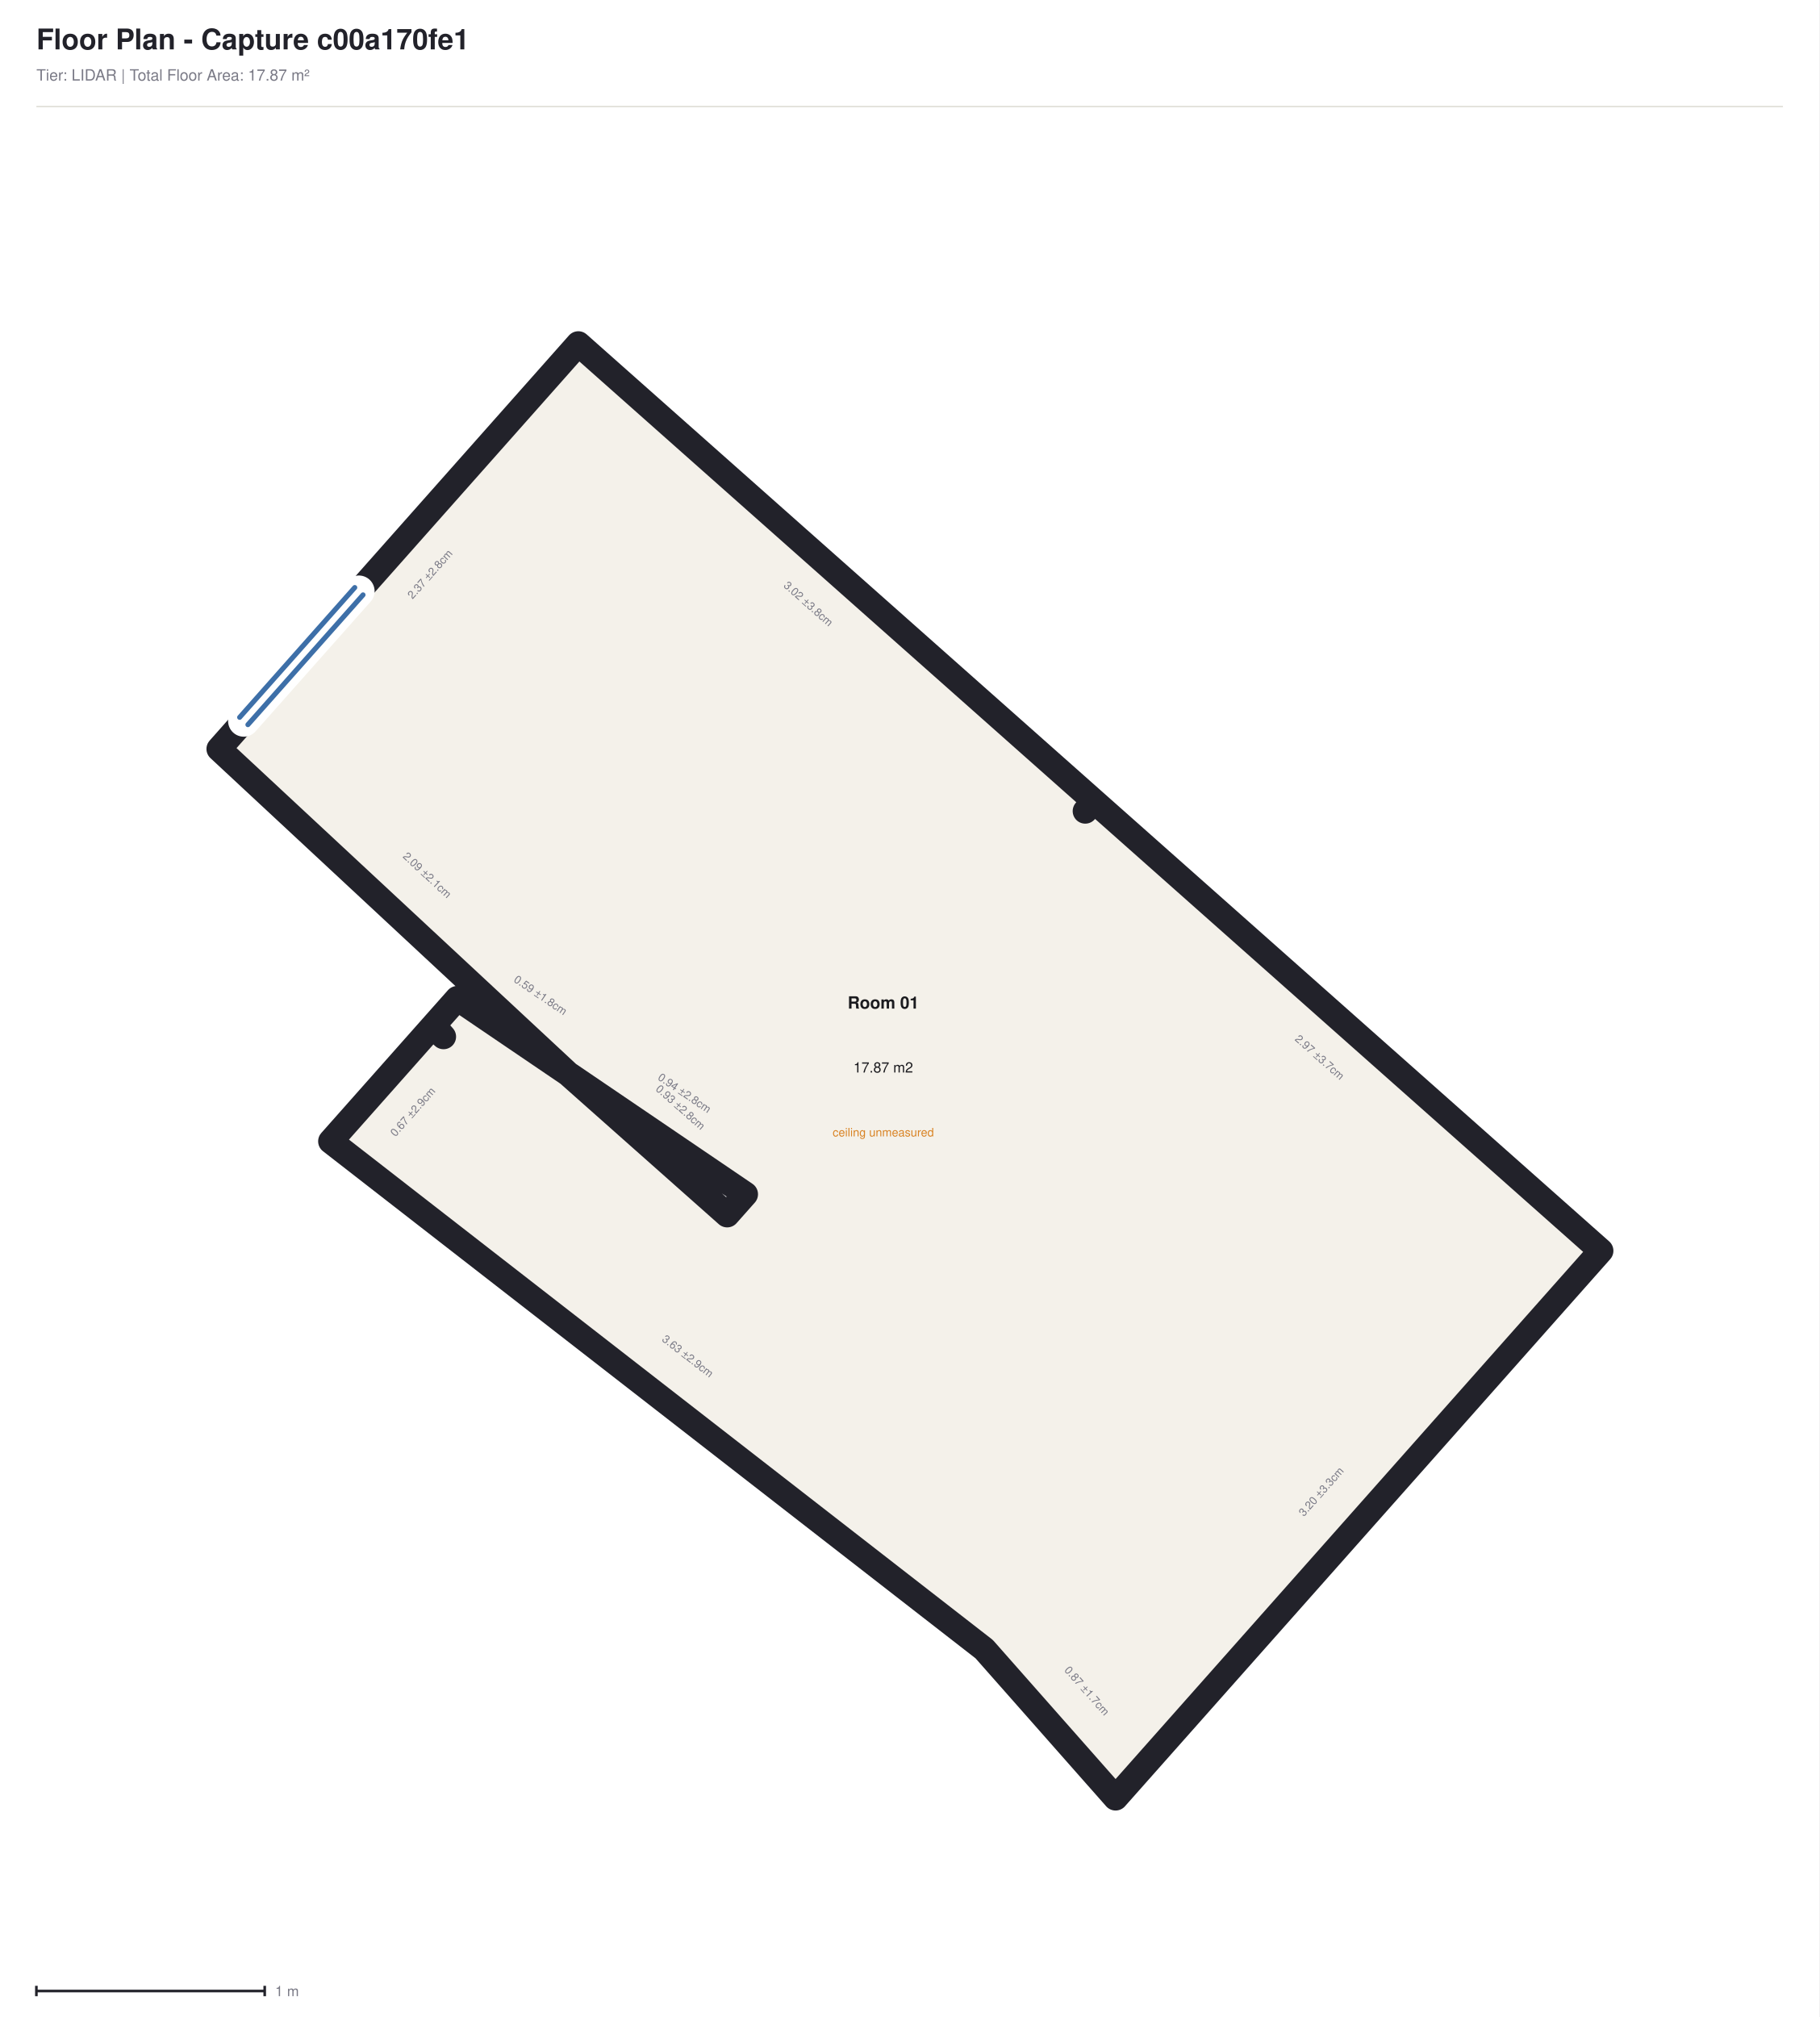
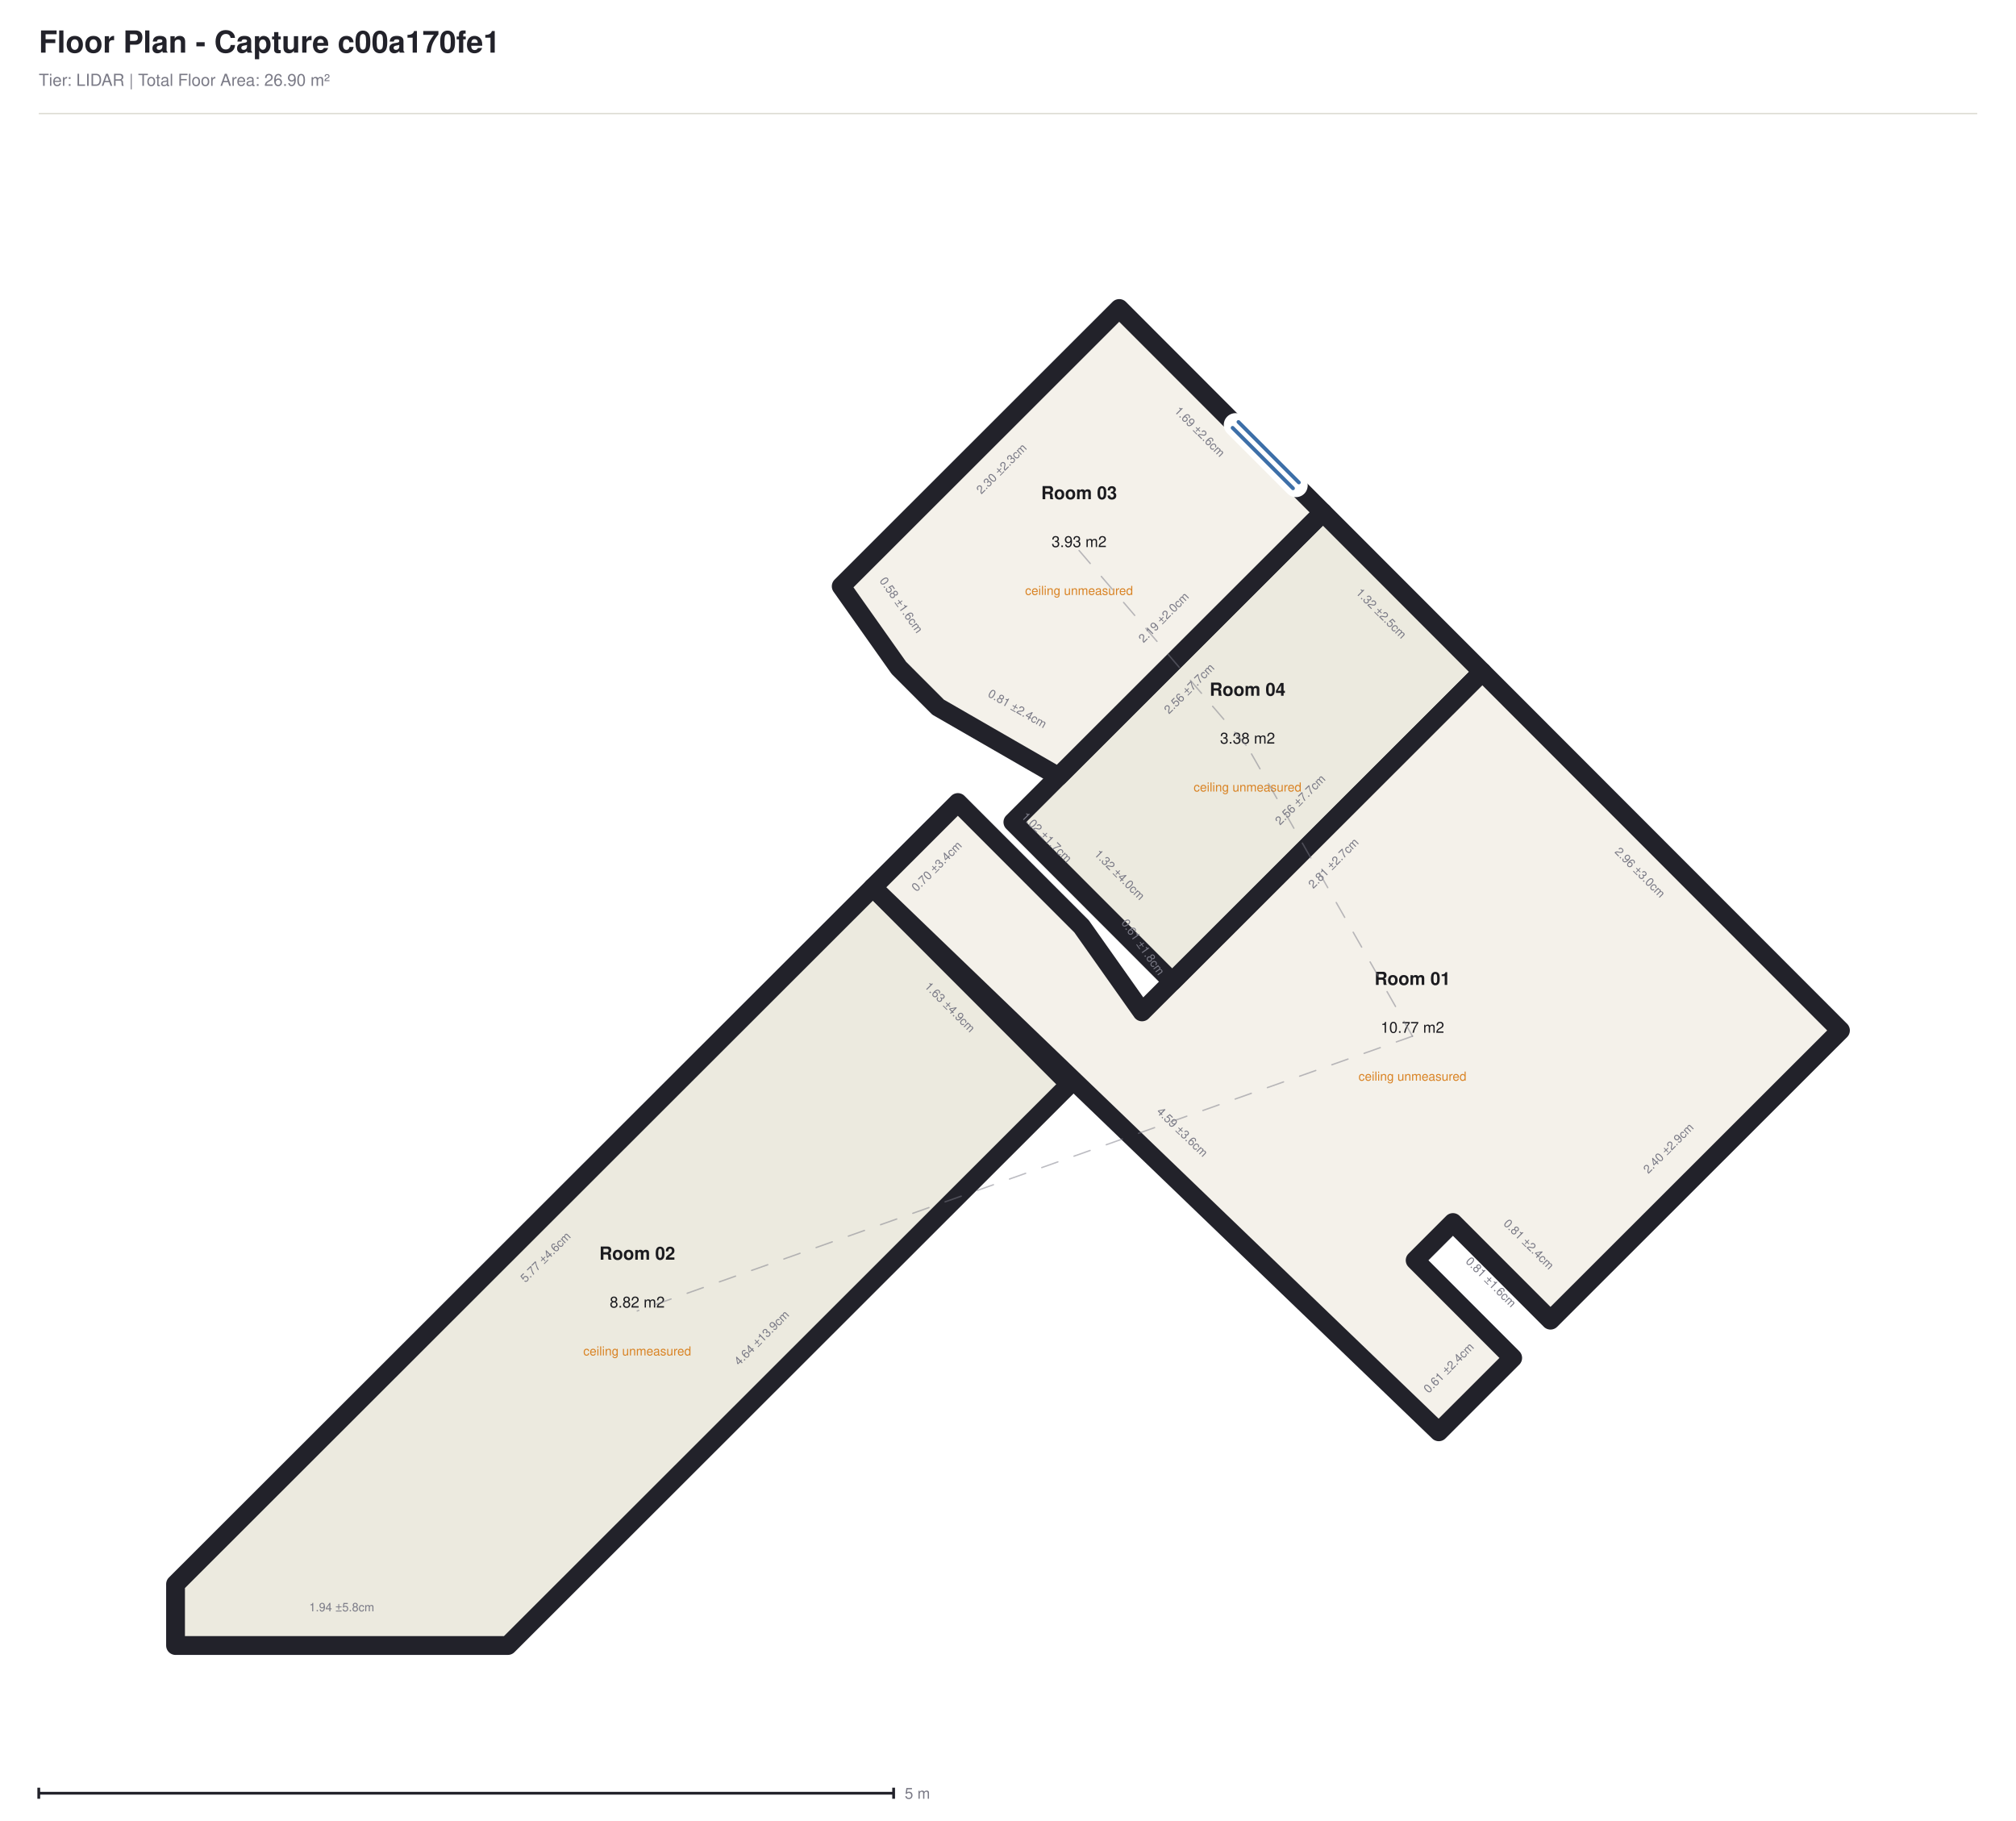
- <svg xmlns="http://www.w3.org/2000/svg" width="1400" height="1552" viewBox="0 0 1400 1552">
-   <rect width="1400" height="1552" fill="#ffffff" />
+ <svg xmlns="http://www.w3.org/2000/svg" width="1456" height="1315" viewBox="0 0 1456 1315">
+   <rect width="1456" height="1315" fill="#ffffff" />
  <g font-family="Helvetica Neue, Helvetica, Arial, sans-serif">
    <text x="28" y="38" font-size="22" font-weight="600" fill="#22222a">Floor Plan - Capture c00a170fe1</text>
-     <text x="28" y="62" font-size="12" fill="#7a7a86">Tier: LIDAR | Total Floor Area: 17.87 m²</text>
-     <line x1="28" y1="82" x2="1372" y2="82" stroke="#dedcd4" stroke-width="1" />
-     <polygon points="332.67,790.02 341.30,797.68 333.61,788.96 351.93,768.31 437.17,826.21 559.57,934.77 573.64,918.91 437.17,826.21 168.53,576.28 445.04,264.53 841.87,616.50 835.11,624.11 841.87,616.50 1231.89,962.44 858.45,1383.47 757.34,1268.94 254.47,878.19" stroke="none" fill="#f4f1ea" />
-     <polygon points="332.67,790.02 341.30,797.68 333.61,788.96 351.93,768.31 437.17,826.21 559.57,934.77 573.64,918.91 437.17,826.21 168.53,576.28 445.04,264.53 841.87,616.50 835.11,624.11 841.87,616.50 1231.89,962.44 858.45,1383.47 757.34,1268.94 254.47,878.19" stroke="#22222a" stroke-width="19.32" stroke-linejoin="round" stroke-linecap="round" fill="none" />
-     <line x1="187.59" y1="554.78" x2="276.18" y2="454.91" stroke="#ffffff" stroke-width="24.15" stroke-linejoin="round" stroke-linecap="round" fill="none" />
-     <line x1="184.41" y1="551.96" x2="273.00" y2="452.09" stroke="#3d6fa8" stroke-width="3.86" stroke-linejoin="round" stroke-linecap="round" fill="none" />
-     <line x1="190.77" y1="557.60" x2="279.36" y2="457.73" stroke="#3d6fa8" stroke-width="3.86" stroke-linejoin="round" stroke-linecap="round" fill="none" />
-     <text x="679.70" y="776.07" font-size="13.0" fill="#1b1b1f" text-anchor="middle" font-weight="bold">Room 01</text>
-     <text x="679.70" y="825.25" font-size="11.0" fill="#1b1b1f" text-anchor="middle" font-weight="normal">17.87 m2</text>
-     <text x="679.70" y="874.44" font-size="9.0" fill="#d98324" text-anchor="middle" font-weight="normal">ceiling unmeasured</text>
-     <text x="414.29" y="768.20" font-size="8.5" fill="#7a7a86" text-anchor="middle" font-weight="normal" transform="rotate(34.19 414.29 768.20)">0.59 ±1.8cm</text>
-     <text x="521.68" y="854.21" font-size="8.5" fill="#7a7a86" text-anchor="middle" font-weight="normal" transform="rotate(41.57 521.68 854.21)">0.93 ±2.8cm</text>
-     <text x="525.14" y="843.50" font-size="8.5" fill="#7a7a86" text-anchor="middle" font-weight="normal" transform="rotate(-325.81 525.14 843.50)">0.94 ±2.8cm</text>
-     <text x="326.78" y="675.52" font-size="8.5" fill="#7a7a86" text-anchor="middle" font-weight="normal" transform="rotate(-317.07 326.78 675.52)">2.09 ±2.1cm</text>
-     <text x="333.07" y="443.71" font-size="8.5" fill="#7a7a86" text-anchor="middle" font-weight="normal" transform="rotate(-48.43 333.07 443.71)">2.37 ±2.8cm</text>
-     <text x="620.14" y="466.80" font-size="8.5" fill="#7a7a86" text-anchor="middle" font-weight="normal" transform="rotate(41.57 620.14 466.80)">3.02 ±3.8cm</text>
-     <text x="1013.57" y="815.75" font-size="8.5" fill="#7a7a86" text-anchor="middle" font-weight="normal" transform="rotate(41.57 1013.57 815.75)">2.97 ±3.7cm</text>
-     <text x="1018.89" y="1149.64" font-size="8.5" fill="#7a7a86" text-anchor="middle" font-weight="normal" transform="rotate(-48.43 1018.89 1149.64)">3.20 ±3.3cm</text>
-     <text x="834.23" y="1302.96" font-size="8.5" fill="#7a7a86" text-anchor="middle" font-weight="normal" transform="rotate(-311.44 834.23 1302.96)">0.87 ±1.7cm</text>
-     <text x="527.46" y="1045.82" font-size="8.5" fill="#7a7a86" text-anchor="middle" font-weight="normal" transform="rotate(-322.15 527.46 1045.82)">3.63 ±2.9cm</text>
-     <text x="319.85" y="857.42" font-size="8.5" fill="#7a7a86" text-anchor="middle" font-weight="normal" transform="rotate(-48.43 319.85 857.42)">0.67 ±2.9cm</text>
+     <text x="28" y="62" font-size="12" fill="#7a7a86">Tier: LIDAR | Total Floor Area: 26.90 m²</text>
+     <line x1="28" y1="82" x2="1428" y2="82" stroke="#dedcd4" stroke-width="1" />
+     <polygon points="630.40,640.87 691.78,579.55 781.11,668.96 824.78,730.75 1070.53,485.23 1329.22,744.16 1119.80,953.38 1049.35,882.86 1022.05,910.14 1092.50,980.65 1039.11,1034.00" stroke="none" fill="#f4f1ea" />
+     <polygon points="126.78,1188.34 126.78,1144.02 630.40,640.87 772.43,783.04 366.76,1188.34" stroke="none" fill="#eceadf" />
+     <polygon points="607.54,423.39 808.33,222.78 955.44,370.03 764.48,560.80 677.53,510.69 649.20,482.33" stroke="none" fill="#f4f1ea" />
+     <polygon points="731.52,593.73 955.44,370.03 1070.53,485.23 846.61,708.94" stroke="none" fill="#eceadf" />
+     <polygon points="630.40,640.87 691.78,579.55 781.11,668.96 824.78,730.75 1070.53,485.23 1329.22,744.16 1119.80,953.38 1049.35,882.86 1022.05,910.14 1092.50,980.65 1039.11,1034.00" stroke="#22222a" stroke-width="13.58" stroke-linejoin="round" stroke-linecap="round" fill="none" />
+     <polygon points="126.78,1188.34 126.78,1144.02 630.40,640.87 772.43,783.04 366.76,1188.34" stroke="#22222a" stroke-width="13.58" stroke-linejoin="round" stroke-linecap="round" fill="none" />
+     <polygon points="607.54,423.39 808.33,222.78 955.44,370.03 764.48,560.80 677.53,510.69 649.20,482.33" stroke="#22222a" stroke-width="13.58" stroke-linejoin="round" stroke-linecap="round" fill="none" />
+     <polygon points="731.52,593.73 955.44,370.03 1070.53,485.23 846.61,708.94" stroke="#22222a" stroke-width="13.58" stroke-linejoin="round" stroke-linecap="round" fill="none" />
+     <line x1="892.32" y1="306.85" x2="935.96" y2="350.53" stroke="#ffffff" stroke-width="16.98" stroke-linejoin="round" stroke-linecap="round" fill="none" />
+     <line x1="894.44" y1="304.74" x2="938.07" y2="348.42" stroke="#3d6fa8" stroke-width="2.72" stroke-linejoin="round" stroke-linecap="round" fill="none" />
+     <line x1="890.21" y1="308.97" x2="933.84" y2="352.64" stroke="#3d6fa8" stroke-width="2.72" stroke-linejoin="round" stroke-linecap="round" fill="none" />
+     <text x="1020.12" y="711.27" font-size="13.0" fill="#1b1b1f" text-anchor="middle" font-weight="bold">Room 01</text>
+     <text x="1020.12" y="745.84" font-size="11.0" fill="#1b1b1f" text-anchor="middle" font-weight="normal">10.77 m2</text>
+     <text x="1020.12" y="780.42" font-size="9.0" fill="#d98324" text-anchor="middle" font-weight="normal">ceiling unmeasured</text>
+     <text x="678.54" y="627.68" font-size="8.5" fill="#7a7a86" text-anchor="middle" font-weight="normal" transform="rotate(-44.97 678.54 627.68)">0.70 ±3.4cm</text>
+     <text x="753.91" y="606.80" font-size="8.5" fill="#7a7a86" text-anchor="middle" font-weight="normal" transform="rotate(45.03 753.91 606.80)">1.02 ±1.7cm</text>
+     <text x="823.11" y="685.60" font-size="8.5" fill="#7a7a86" text-anchor="middle" font-weight="normal" transform="rotate(54.75 823.11 685.60)">0.61 ±1.8cm</text>
+     <text x="965.11" y="625.46" font-size="8.5" fill="#7a7a86" text-anchor="middle" font-weight="normal" transform="rotate(-44.97 965.11 625.46)">2.81 ±2.7cm</text>
+     <text x="1182.40" y="632.15" font-size="8.5" fill="#7a7a86" text-anchor="middle" font-weight="normal" transform="rotate(45.03 1182.40 632.15)">2.96 ±3.0cm</text>
+     <text x="1207.06" y="831.30" font-size="8.5" fill="#7a7a86" text-anchor="middle" font-weight="normal" transform="rotate(-44.97 1207.06 831.30)">2.40 ±2.9cm</text>
+     <text x="1102.05" y="900.67" font-size="8.5" fill="#7a7a86" text-anchor="middle" font-weight="normal" transform="rotate(-314.97 1102.05 900.67)">0.81 ±2.4cm</text>
+     <text x="1074.75" y="927.94" font-size="8.5" fill="#7a7a86" text-anchor="middle" font-weight="normal" transform="rotate(45.03 1074.75 927.94)">0.81 ±1.6cm</text>
+     <text x="1048.35" y="989.86" font-size="8.5" fill="#7a7a86" text-anchor="middle" font-weight="normal" transform="rotate(-44.97 1048.35 989.86)">0.61 ±2.4cm</text>
+     <text x="851.87" y="819.64" font-size="8.5" fill="#7a7a86" text-anchor="middle" font-weight="normal" transform="rotate(-316.11 851.87 819.64)">4.59 ±3.6cm</text>
+     <text x="460.23" y="909.69" font-size="13.0" fill="#1b1b1f" text-anchor="middle" font-weight="bold">Room 02</text>
+     <text x="460.23" y="944.26" font-size="11.0" fill="#1b1b1f" text-anchor="middle" font-weight="normal">8.82 m2</text>
+     <text x="460.23" y="978.84" font-size="9.0" fill="#d98324" text-anchor="middle" font-weight="normal">ceiling unmeasured</text>
+     <text x="396.04" y="909.91" font-size="8.5" fill="#7a7a86" text-anchor="middle" font-weight="normal" transform="rotate(-44.97 396.04 909.91)">5.77 ±4.6cm</text>
+     <text x="683.95" y="729.41" font-size="8.5" fill="#7a7a86" text-anchor="middle" font-weight="normal" transform="rotate(45.03 683.95 729.41)">1.63 ±4.9cm</text>
+     <text x="552.14" y="968.22" font-size="8.5" fill="#7a7a86" text-anchor="middle" font-weight="normal" transform="rotate(-44.97 552.14 968.22)">4.64 ±13.9cm</text>
+     <text x="246.77" y="1163.64" font-size="8.5" fill="#7a7a86" text-anchor="middle" font-weight="normal">1.94 ±5.8cm</text>
+     <text x="779.33" y="360.50" font-size="13.0" fill="#1b1b1f" text-anchor="middle" font-weight="bold">Room 03</text>
+     <text x="779.33" y="395.07" font-size="11.0" fill="#1b1b1f" text-anchor="middle" font-weight="normal">3.93 m2</text>
+     <text x="779.33" y="429.64" font-size="9.0" fill="#d98324" text-anchor="middle" font-weight="normal">ceiling unmeasured</text>
+     <text x="725.39" y="340.55" font-size="8.5" fill="#7a7a86" text-anchor="middle" font-weight="normal" transform="rotate(-44.97 725.39 340.55)">2.30 ±2.3cm</text>
+     <text x="864.41" y="313.86" font-size="8.5" fill="#7a7a86" text-anchor="middle" font-weight="normal" transform="rotate(45.03 864.41 313.86)">1.69 ±2.6cm</text>
+     <text x="842.50" y="447.94" font-size="8.5" fill="#7a7a86" text-anchor="middle" font-weight="normal" transform="rotate(-44.97 842.50 447.94)">2.19 ±2.0cm</text>
+     <text x="733.34" y="514.35" font-size="8.5" fill="#7a7a86" text-anchor="middle" font-weight="normal" transform="rotate(-330.04 733.34 514.35)">0.81 ±2.4cm</text>
+     <text x="648.53" y="438.61" font-size="8.5" fill="#7a7a86" text-anchor="middle" font-weight="normal" transform="rotate(-305.25 648.53 438.61)">0.58 ±1.6cm</text>
+     <text x="901.02" y="502.44" font-size="13.0" fill="#1b1b1f" text-anchor="middle" font-weight="bold">Room 04</text>
+     <text x="901.02" y="537.01" font-size="11.0" fill="#1b1b1f" text-anchor="middle" font-weight="normal">3.38 m2</text>
+     <text x="901.02" y="571.59" font-size="9.0" fill="#d98324" text-anchor="middle" font-weight="normal">ceiling unmeasured</text>
+     <text x="860.93" y="499.35" font-size="8.5" fill="#7a7a86" text-anchor="middle" font-weight="normal" transform="rotate(-44.97 860.93 499.35)">2.56 ±7.7cm</text>
+     <text x="995.51" y="445.08" font-size="8.5" fill="#7a7a86" text-anchor="middle" font-weight="normal" transform="rotate(45.03 995.51 445.08)">1.32 ±2.5cm</text>
+     <text x="941.12" y="579.61" font-size="8.5" fill="#7a7a86" text-anchor="middle" font-weight="normal" transform="rotate(-44.97 941.12 579.61)">2.56 ±7.7cm</text>
+     <text x="806.53" y="633.88" font-size="8.5" fill="#7a7a86" text-anchor="middle" font-weight="normal" transform="rotate(-314.97 806.53 633.88)">1.32 ±4.0cm</text>
+     <line x1="1020.12" y1="748.31" x2="901.02" y2="539.48" stroke="#7a7a86" stroke-width="0.99" stroke-linejoin="round" stroke-linecap="round" fill="none" stroke-dasharray="12.35,12.35" opacity="0.50" />
+     <line x1="779.33" y1="397.54" x2="901.02" y2="539.48" stroke="#7a7a86" stroke-width="0.99" stroke-linejoin="round" stroke-linecap="round" fill="none" stroke-dasharray="12.35,12.35" opacity="0.50" />
+     <line x1="1020.12" y1="748.31" x2="460.23" y2="946.73" stroke="#7a7a86" stroke-width="0.99" stroke-linejoin="round" stroke-linecap="round" fill="none" stroke-dasharray="12.35,12.35" opacity="0.50" />
    <g>
-       <line x1="28" y1="1532" x2="203.7" y2="1532" stroke="#22222a" stroke-width="2" />
-       <line x1="28" y1="1528" x2="28" y2="1536" stroke="#22222a" stroke-width="2" />
-       <line x1="203.7" y1="1528" x2="203.7" y2="1536" stroke="#22222a" stroke-width="2" />
-       <text x="211.7" y="1536" font-size="11" fill="#7a7a86">1 m</text>
+       <line x1="28" y1="1295" x2="645.4" y2="1295" stroke="#22222a" stroke-width="2" />
+       <line x1="28" y1="1291" x2="28" y2="1299" stroke="#22222a" stroke-width="2" />
+       <line x1="645.4" y1="1291" x2="645.4" y2="1299" stroke="#22222a" stroke-width="2" />
+       <text x="653.4" y="1299" font-size="11" fill="#7a7a86">5 m</text>
    </g>
  </g>
</svg>
